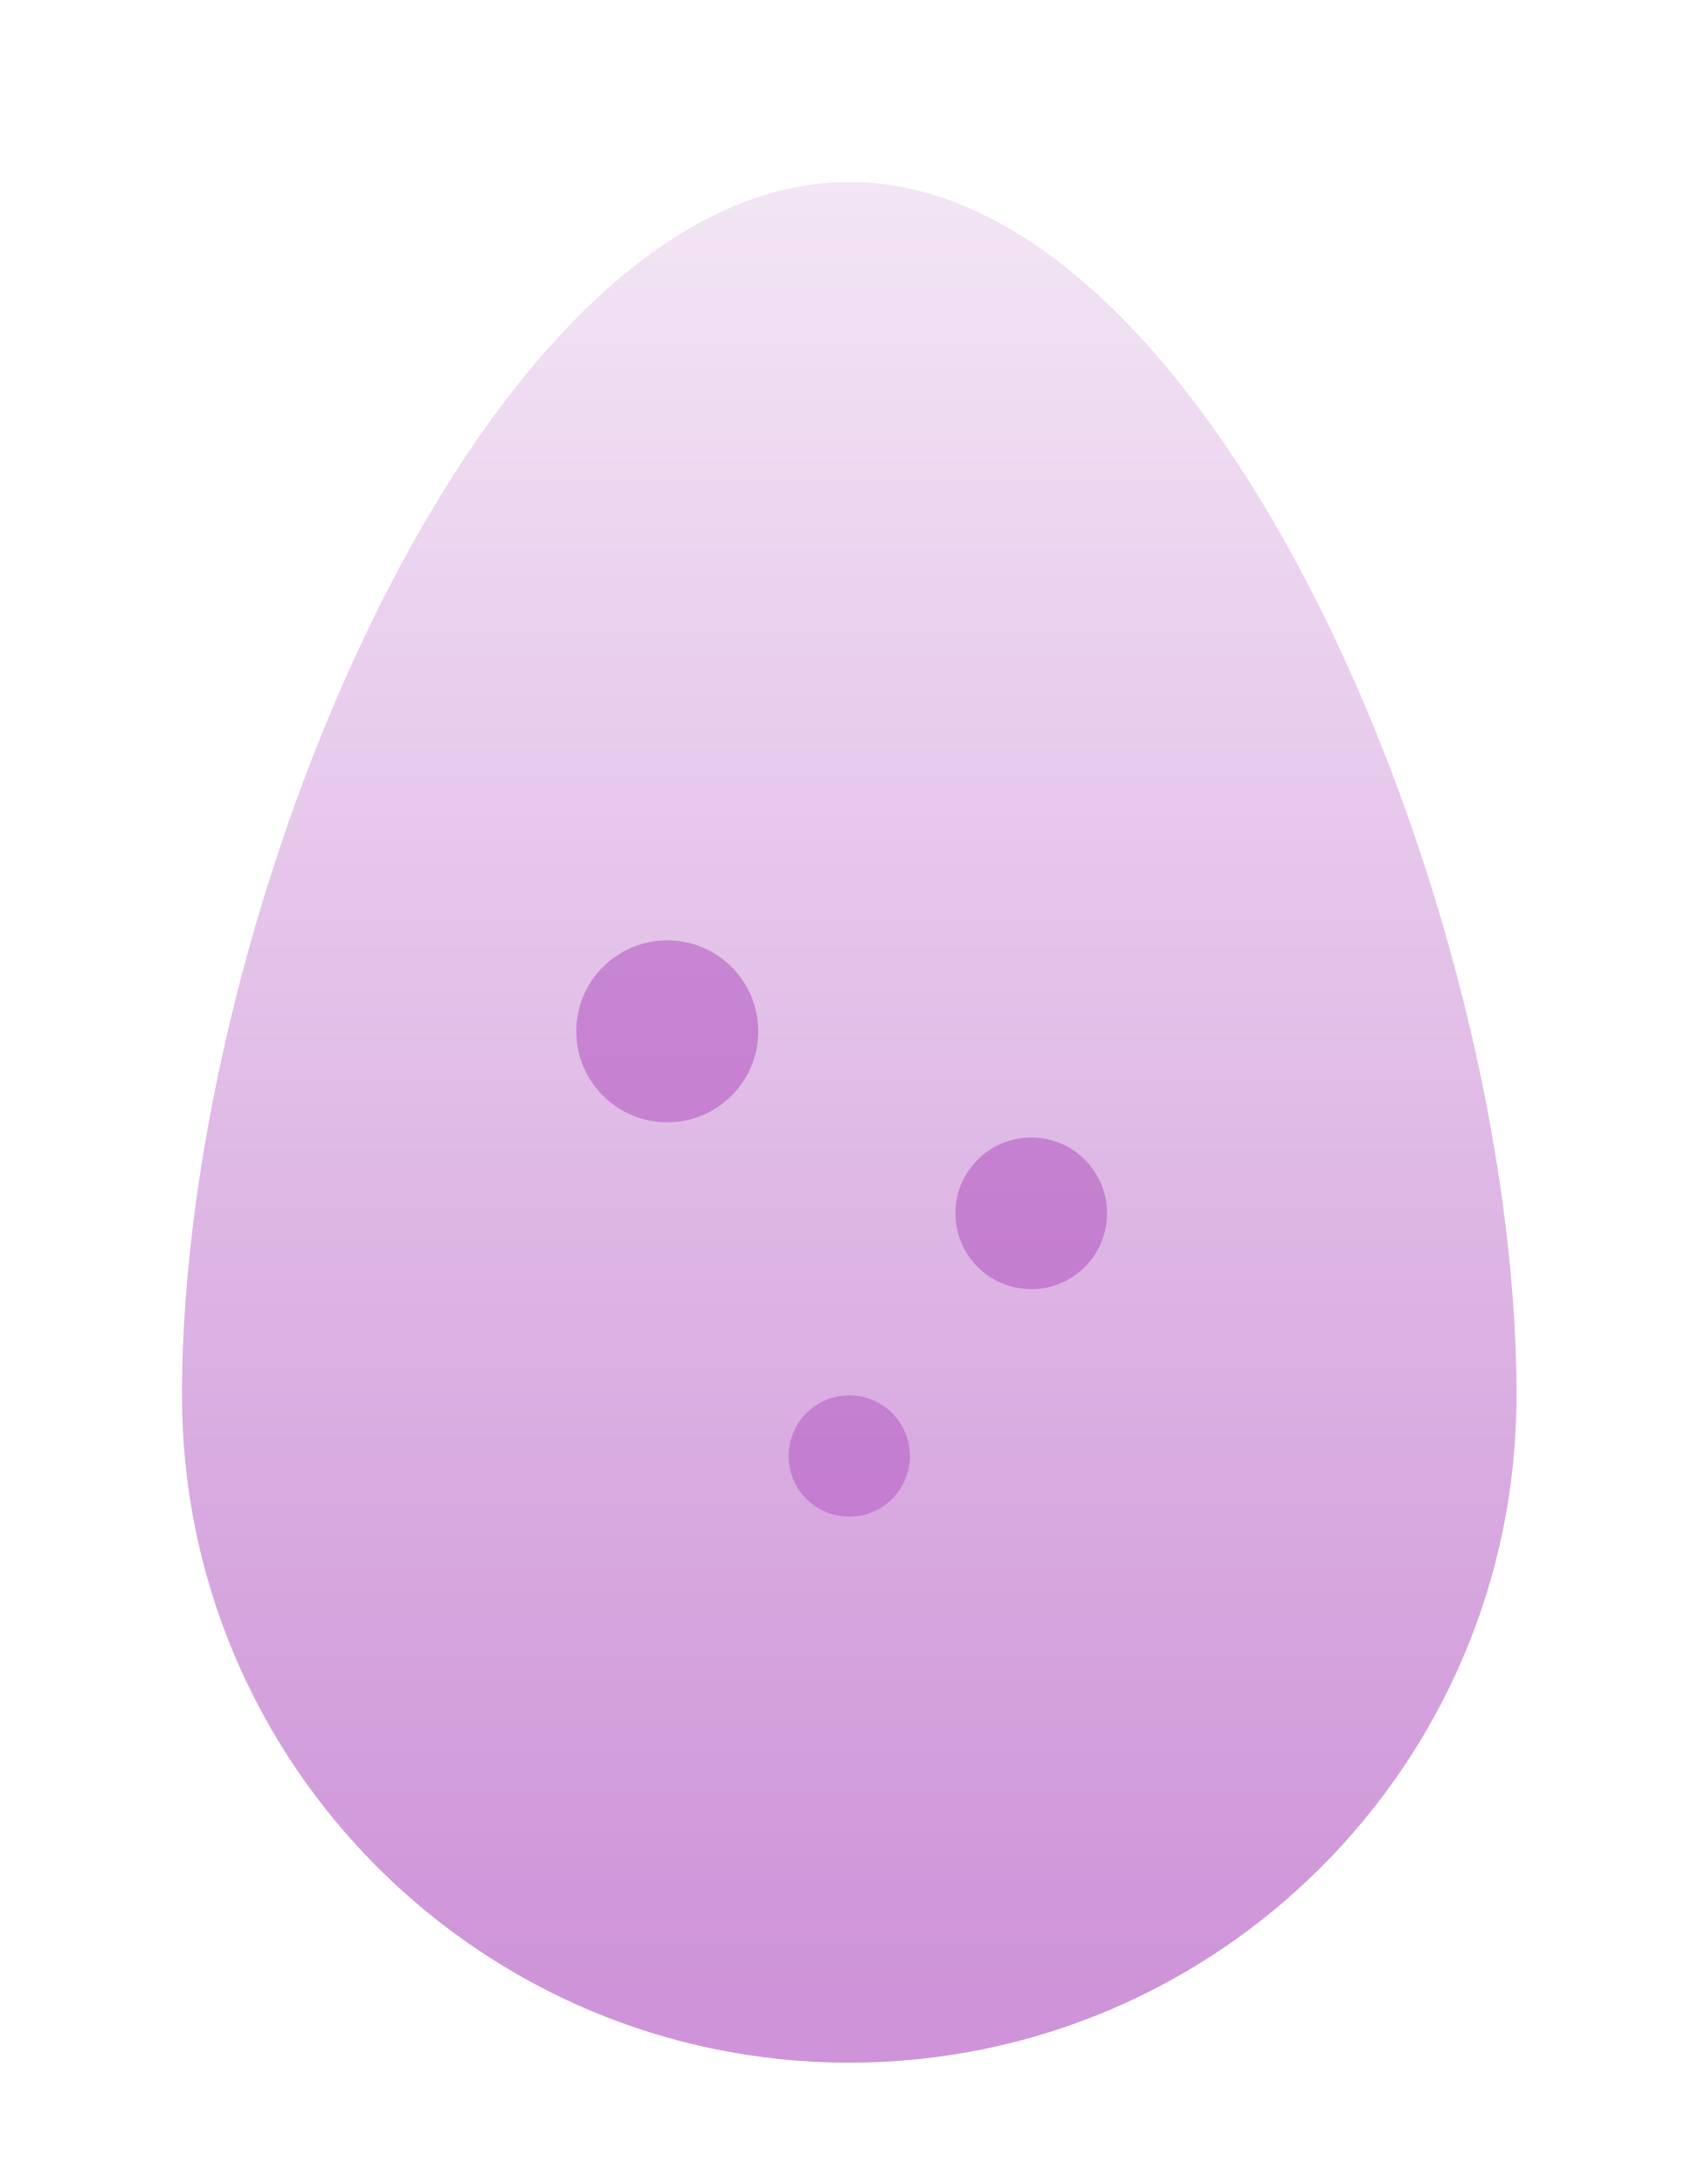
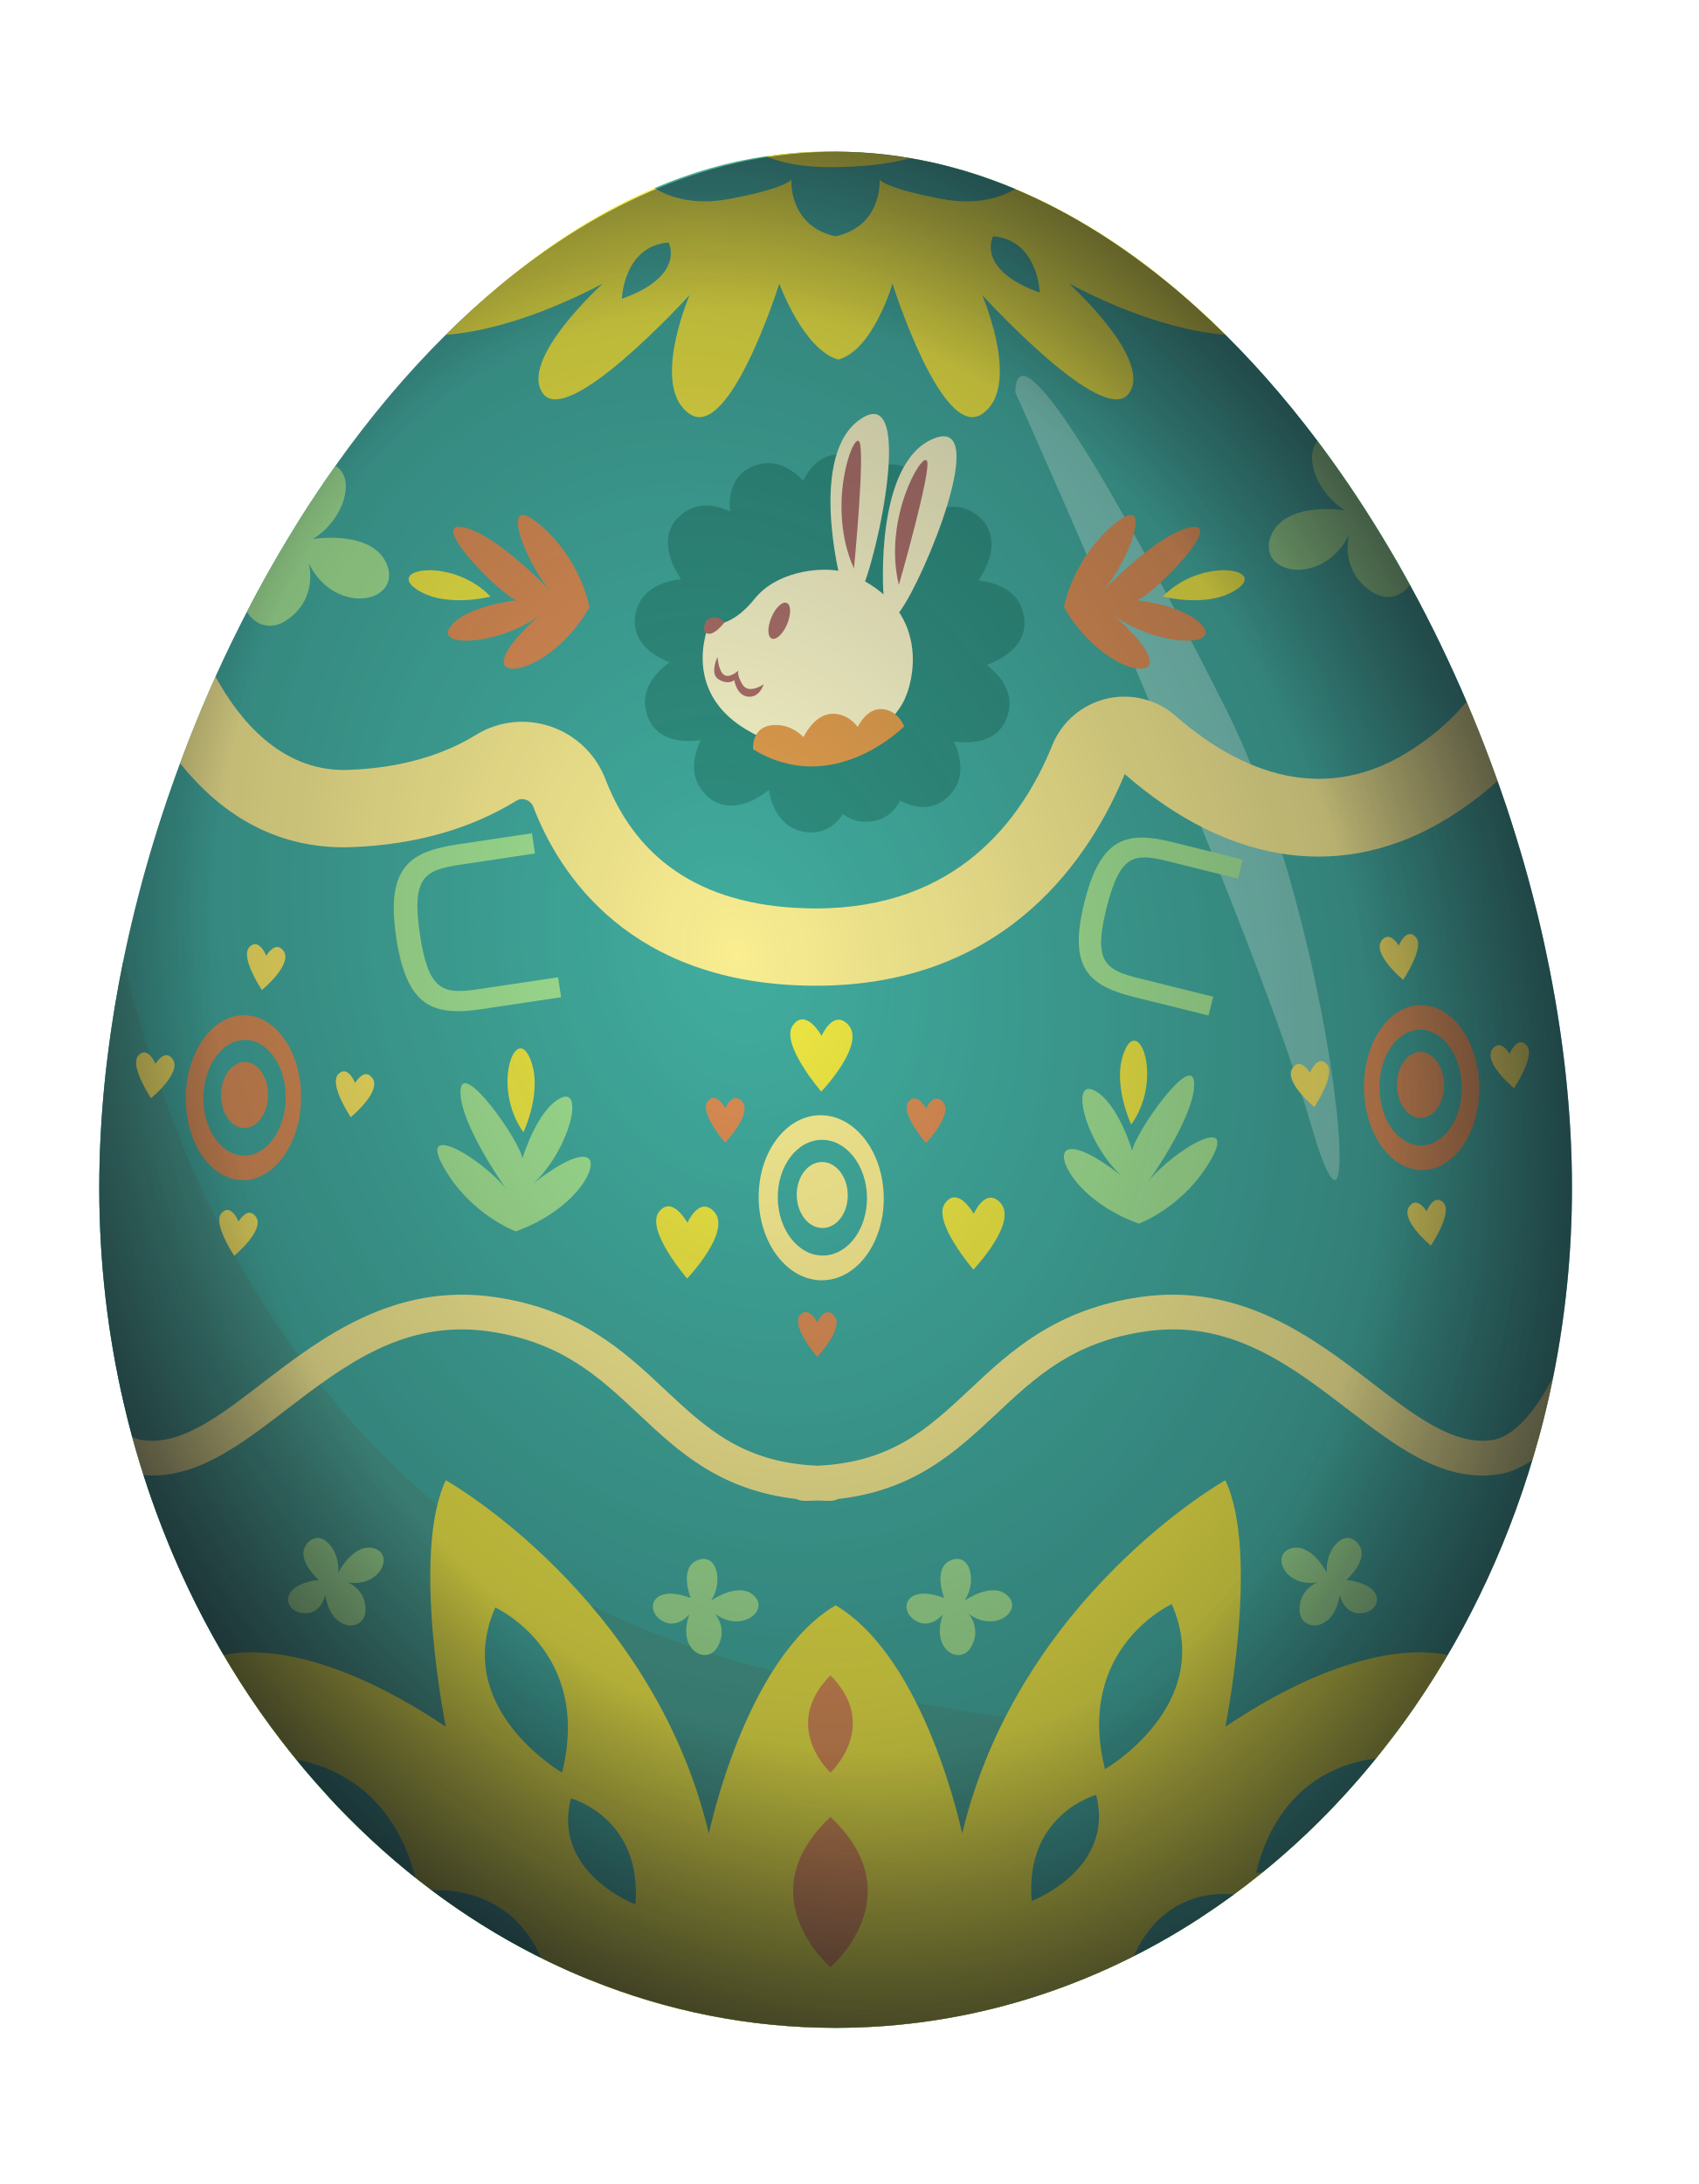
- <svg xmlns="http://www.w3.org/2000/svg" viewBox="0 0 56 72" fill="none">
+ <svg xmlns="http://www.w3.org/2000/svg" width="56" height="72" viewBox="0 0 56 72" fill="none">
+   <path d="M51.828 39.157C51.828 41.304 51.613 43.397 51.205 45.403C51.02 46.334 50.79 47.244 50.521 48.136C49.833 50.429 48.89 52.587 47.729 54.564C43.373 61.974 35.962 66.852 27.55 66.852C19.139 66.852 11.732 61.974 7.375 54.564C6.298 52.729 5.406 50.738 4.733 48.631C4.598 48.216 4.474 47.794 4.358 47.368C3.652 44.773 3.273 42.014 3.273 39.157C3.273 34.611 4.234 29.748 5.937 25.162C6.294 24.197 6.687 23.244 7.106 22.308C7.433 21.584 7.779 20.87 8.143 20.168C9.017 18.475 9.992 16.859 11.062 15.356C12.18 13.777 13.403 12.324 14.702 11.039C18.382 7.385 22.72 5.059 27.372 5.005C27.43 5.001 27.492 5.001 27.55 5.001C33.629 5.001 39.183 8.877 43.442 14.537C44.548 16.008 45.567 17.598 46.484 19.276C47.165 20.517 47.791 21.809 48.355 23.131C48.723 23.99 49.065 24.863 49.374 25.744C50.947 30.159 51.828 34.803 51.828 39.157Z" fill="#41AD9F" />
+   <path d="M46.674 56.227C46.557 56.395 46.441 56.559 46.324 56.722C46.12 57.003 45.913 57.279 45.698 57.552C44.468 59.136 43.078 60.555 41.556 61.782C40.93 62.288 40.275 62.764 39.605 63.201C39.605 63.205 39.598 63.209 39.598 63.209C36.049 65.527 31.936 66.852 27.55 66.852C24.711 66.852 21.992 66.299 19.463 65.276H19.459C18.993 65.09 18.535 64.886 18.083 64.668C15.659 63.496 13.439 61.891 11.495 59.929C11.252 59.689 11.011 59.438 10.786 59.183C8.685 56.901 6.953 54.2 5.679 51.194C5.61 51.03 5.544 50.87 5.479 50.706C5.046 49.632 4.671 48.518 4.358 47.372C4.259 47.004 4.165 46.629 4.077 46.251C3.553 43.99 3.273 41.614 3.273 39.161C3.273 37.981 3.339 36.78 3.462 35.572C3.488 35.321 3.517 35.073 3.55 34.822C3.677 33.77 3.852 32.718 4.067 31.666C6.13 40.22 11.404 51.368 24.868 54.924C35.405 57.709 42.302 57.385 46.674 56.227Z" fill="#47A08F" />
+   <path d="M33.476 12.936C33.476 12.936 41.269 30.291 43.209 37.028C45.149 43.765 44.104 30.706 40.417 23.368C36.73 16.034 33.509 10.614 33.476 12.933V12.936Z" fill="#7DCCBD" />
+   <path d="M33.673 20.005C33.378 19.288 32.512 19.164 32.257 19.142C32.908 18.166 32.814 17.326 32.049 16.871C31.543 16.569 30.979 16.743 30.641 16.904C30.717 16.055 30.353 15.488 29.622 15.335C29.279 15.262 28.974 15.357 28.723 15.498C28.588 15.316 28.402 15.156 28.151 15.065C27.456 14.822 26.852 15.098 26.48 15.844C26.233 15.582 25.72 15.16 25.09 15.291C24.358 15.444 23.994 16.012 24.071 16.86C23.736 16.7 23.172 16.529 22.662 16.827C21.898 17.278 21.803 18.119 22.455 19.098C22.2 19.12 21.337 19.244 21.039 19.961C20.719 20.74 21.086 21.439 22.073 21.839C21.88 21.97 21.163 22.523 21.276 23.309C21.392 24.139 22.058 24.547 23.099 24.401C22.968 24.674 22.68 25.421 23.11 26.014C23.623 26.724 24.453 26.749 25.349 26.043C25.396 26.345 25.589 27.117 26.277 27.36C26.884 27.575 27.419 27.386 27.794 26.84C27.976 26.975 28.198 27.077 28.464 27.087C29.017 27.113 29.44 26.869 29.673 26.396C30.382 26.76 31.016 26.64 31.438 26.058C31.867 25.464 31.58 24.718 31.449 24.445C32.49 24.591 33.156 24.183 33.272 23.353C33.374 22.629 32.774 22.105 32.53 21.923C33.593 21.53 33.997 20.813 33.665 20.008L33.673 20.005ZM22.171 21.872C22.171 21.872 22.171 21.894 22.175 21.908L22.153 21.868C22.153 21.868 22.164 21.868 22.167 21.872H22.171Z" fill="#2F9181" />
+   <path d="M27.976 18.905C27.34 18.643 25.672 18.745 24.875 19.746C24.078 20.747 23.376 20.587 23.376 20.587C23.376 20.587 22.211 23.211 25.378 24.423C27.059 25.067 28.97 24.522 29.745 23.211C30.142 22.538 30.761 20.045 27.98 18.905H27.976Z" fill="#FAF7C9" />
+   <path d="M29.127 19.564C29.127 19.564 28.821 15.287 30.761 14.468C32.701 13.649 30.491 19.04 29.672 20.153C28.854 21.267 29.127 19.564 29.127 19.564Z" fill="#FAF7C9" />
+   <path d="M23.288 20.449C23.288 20.449 23.092 20.802 23.321 20.885C23.55 20.969 23.885 20.518 23.885 20.518C23.885 20.518 23.663 20.201 23.288 20.449Z" fill="#AD7069" />
+   <path d="M23.66 21.653C23.66 21.653 23.376 22.221 23.707 22.407C24.042 22.592 24.209 22.418 24.209 22.418C24.209 22.418 24.278 22.927 24.664 22.967C25.05 23.007 25.177 22.56 25.177 22.56C25.177 22.56 24.682 22.909 24.475 22.56C24.267 22.21 24.351 22.101 24.351 22.101C24.351 22.101 24.067 22.374 23.874 22.25C23.685 22.127 23.656 21.65 23.656 21.65L23.66 21.653Z" fill="#AD7069" />
+   <path d="M29.636 19.284C29.636 19.284 30.728 15.476 30.561 15.189C30.393 14.901 29.105 17.129 29.636 19.284Z" fill="#AD7069" />
+   <path d="M25.953 20.572C25.818 20.896 25.592 21.111 25.447 21.052C25.301 20.994 25.297 20.681 25.432 20.357C25.567 20.033 25.792 19.819 25.938 19.877C26.084 19.935 26.087 20.248 25.953 20.572Z" fill="#AD7069" />
+   <path d="M27.707 19.109C27.707 19.109 26.63 14.96 28.391 13.802C30.149 12.645 28.956 18.348 28.351 19.593C27.747 20.838 27.707 19.109 27.707 19.109Z" fill="#FAF7C9" />
+   <path d="M28.155 18.741C28.155 18.741 28.54 14.8 28.322 14.549C28.107 14.294 27.241 16.721 28.155 18.741Z" fill="#AD7069" />
+   <path d="M24.828 24.696C24.828 24.696 24.77 23.99 25.432 23.91C26.091 23.83 26.491 24.303 26.491 24.303C26.491 24.303 26.819 23.589 27.383 23.535C27.947 23.477 28.279 23.968 28.279 23.968C28.279 23.968 28.562 23.338 29.087 23.378C29.614 23.415 29.811 23.946 29.811 23.946C29.811 23.946 27.467 26.326 24.828 24.7V24.696Z" fill="#E39F4D" />
+   <path d="M49.375 25.744C48.909 26.17 48.377 26.574 47.777 26.949C44.363 29.071 40.566 28.565 37.083 25.519C35.998 28.136 33.279 32.496 26.906 32.496H26.779C20.733 32.441 18.426 28.787 17.588 26.611C17.526 26.447 17.403 26.385 17.334 26.363C17.261 26.338 17.148 26.323 17.024 26.399C15.499 27.335 13.668 27.852 11.59 27.928C8.98 28.023 7.16 26.694 5.938 25.162C6.294 24.197 6.687 23.244 7.106 22.308C7.892 23.746 9.25 25.384 11.343 25.384C11.393 25.384 11.444 25.384 11.495 25.38C13.13 25.322 14.542 24.933 15.692 24.227C16.431 23.771 17.33 23.67 18.153 23.95C18.986 24.23 19.648 24.867 19.965 25.697C21.043 28.485 23.339 29.916 26.801 29.948H26.903C31.54 29.948 33.698 27.029 34.692 24.572C35.001 23.801 35.671 23.229 36.475 23.036C37.28 22.843 38.135 23.055 38.761 23.601C40.577 25.191 43.38 26.683 46.43 24.787C47.234 24.285 47.864 23.724 48.355 23.131C48.723 23.99 49.065 24.863 49.375 25.744Z" fill="#FAEE91" />
+   <path d="M51.206 45.402C51.02 46.334 50.791 47.244 50.521 48.136C50.157 48.387 49.757 48.562 49.316 48.616C47.54 48.838 46.041 47.692 44.457 46.476C42.539 45.009 40.563 43.488 37.771 43.892C35.38 44.238 34.153 45.388 32.85 46.611C31.525 47.848 30.168 49.126 27.638 49.417C27.558 49.453 27.467 49.479 27.369 49.479C27.223 49.479 27.085 49.472 26.946 49.468C26.804 49.472 26.666 49.479 26.52 49.479C26.422 49.479 26.338 49.453 26.255 49.417C23.725 49.126 22.364 47.848 21.043 46.607C19.743 45.388 18.513 44.238 16.122 43.892C13.334 43.488 11.35 45.009 9.435 46.476C7.899 47.655 6.447 48.769 4.733 48.631C4.598 48.216 4.474 47.794 4.358 47.368C4.485 47.426 4.613 47.466 4.74 47.481C5.992 47.637 7.222 46.691 8.653 45.592C10.578 44.117 12.97 42.279 16.307 42.76C19.103 43.164 20.595 44.565 21.913 45.803C23.285 47.087 24.482 48.209 26.946 48.321C29.41 48.209 30.604 47.087 31.977 45.803C33.294 44.565 34.79 43.164 37.582 42.76C40.919 42.279 43.314 44.117 45.24 45.592C46.667 46.691 47.908 47.637 49.156 47.481C49.928 47.386 50.645 46.483 51.206 45.402Z" fill="#FAEE91" />
+   <path d="M13.845 30.804C13.559 28.896 14.011 28.681 15.186 28.505L17.638 28.137L17.538 27.469L15.086 27.837C13.476 28.078 12.72 28.616 13.065 30.915C13.409 33.214 14.289 33.507 15.898 33.266L18.5 32.876L18.401 32.218L15.799 32.607C14.624 32.783 14.129 32.707 13.844 30.803L13.845 30.804Z" fill="#A3E593" />
+   <path d="M36.482 29.937C36.928 28.144 37.407 28.119 38.512 28.393L40.818 28.967L40.974 28.338L38.668 27.765C37.154 27.389 36.288 27.588 35.751 29.75C35.213 31.912 35.885 32.494 37.398 32.87L39.845 33.478L39.999 32.859L37.552 32.251C36.447 31.976 36.036 31.727 36.481 29.936L36.482 29.937Z" fill="#A3E593" />
+   <path d="M37.203 12.99C36.362 14.053 32.595 9.955 32.384 9.729C32.482 9.966 33.643 12.797 32.377 13.649C31.059 14.541 29.425 9.35 29.425 9.35C29.425 9.35 28.795 11.534 27.641 11.855C26.488 11.534 25.694 9.35 25.694 9.35C25.694 9.35 24.06 14.541 22.742 13.649C21.476 12.797 22.637 9.966 22.735 9.729C22.524 9.955 18.757 14.053 17.916 12.99C17.053 11.898 19.874 9.35 19.874 9.35C17.519 10.581 15.783 10.952 14.702 11.039C16.791 8.965 19.084 7.261 21.581 6.202C23.481 5.39 25.501 4.95 27.641 5.005C29.683 5.023 31.631 5.456 33.476 6.228C35.98 7.268 38.299 8.935 40.417 11.039C39.336 10.952 37.6 10.581 35.245 9.35C35.245 9.35 38.066 11.898 37.203 12.99Z" fill="#F1EA43" />
+   <path d="M19.434 20.019C19.434 20.019 19.168 18.425 17.756 17.26C16.343 16.095 17.425 18.858 18.309 19.637C18.309 19.637 16.365 17.569 15.241 17.376C14.116 17.183 16.493 19.615 17.035 19.79C17.035 19.79 15.364 19.961 14.844 20.663C14.323 21.366 16.445 21.271 17.781 20.299C17.781 20.299 16.569 21.318 16.609 21.846C16.649 22.374 18.342 21.893 19.437 20.019H19.434Z" fill="#DF8F54" />
+   <path d="M16.173 19.666C16.173 19.666 14.64 20.073 13.701 19.404C12.762 18.734 14.928 18.374 16.173 19.666Z" fill="#F1EA43" />
+   <path d="M35.081 20.019C35.081 20.019 35.347 18.425 36.759 17.26C38.171 16.095 37.09 18.858 36.206 19.637C36.206 19.637 38.15 17.569 39.274 17.376C40.399 17.183 38.022 19.615 37.48 19.79C37.48 19.79 39.151 19.961 39.671 20.663C40.191 21.366 38.069 21.271 36.734 20.299C36.734 20.299 37.946 21.318 37.906 21.846C37.866 22.374 36.173 21.893 35.078 20.019H35.081Z" fill="#DF8F54" />
+   <path d="M38.339 19.666C38.339 19.666 39.871 20.073 40.81 19.404C41.749 18.734 39.584 18.374 38.339 19.666Z" fill="#F1EA43" />
+   <path d="M10.181 18.578C10.207 18.68 10.469 19.761 9.439 20.452C8.937 20.791 8.405 20.616 8.143 20.168C9.017 18.476 9.992 16.86 11.062 15.356C11.768 15.786 11.306 17.18 10.309 17.77C10.309 17.77 12.336 17.438 12.773 18.654C13.206 19.87 11.062 20.321 10.181 18.578Z" fill="#A3E593" />
+   <path d="M46.485 19.276C46.212 19.68 45.699 19.826 45.218 19.502C44.192 18.814 44.454 17.737 44.479 17.631C43.595 19.375 41.455 18.923 41.888 17.708C42.321 16.492 44.348 16.823 44.348 16.823C43.442 16.284 42.972 15.072 43.442 14.537C44.548 16.008 45.568 17.598 46.485 19.276Z" fill="#A3E593" />
+   <path d="M47.729 54.564C47.02 55.769 46.23 56.908 45.364 57.971C44.235 59.365 42.983 60.624 41.626 61.727C41.312 61.982 40.996 62.226 40.672 62.459C39.631 63.227 38.532 63.907 37.382 64.486C34.379 66.007 31.048 66.852 27.55 66.852C24.053 66.852 20.817 66.029 17.843 64.552C16.58 63.922 15.375 63.176 14.236 62.32C14.054 62.186 13.872 62.044 13.694 61.898H13.69C12.26 60.763 10.95 59.463 9.77 58.011C8.893 56.937 8.089 55.787 7.372 54.564C8.056 54.404 10.527 54.127 14.698 56.926C14.698 56.926 13.545 51.226 14.698 48.799C14.698 48.799 21.498 52.62 23.372 60.446C23.372 60.446 24.566 54.684 27.55 52.922C30.532 54.684 31.722 60.446 31.722 60.446C33.6 52.62 40.399 48.799 40.399 48.799C41.549 51.226 40.399 56.926 40.399 56.926C44.581 54.124 47.045 54.404 47.729 54.564Z" fill="#F1EA43" />
+   <path d="M33.476 6.228C33.047 6.483 32.257 6.781 31.081 6.563C29.185 6.213 29.003 5.926 29.003 5.926V5.984C29.003 6.264 28.923 7.491 27.551 7.789H27.543C25.993 7.451 26.091 5.926 26.091 5.926C26.091 5.926 25.909 6.213 24.016 6.563C22.804 6.785 22.004 6.464 21.581 6.202C22.764 5.697 23.991 5.336 25.265 5.151C26.04 5.034 26.834 4.983 27.642 5.005C28.439 5.012 29.225 5.085 29.997 5.216C31.194 5.413 32.355 5.758 33.476 6.228Z" fill="#41AD9F" />
+   <path d="M29.996 5.216C29.545 5.343 28.802 5.485 27.7 5.507C26.338 5.54 25.607 5.311 25.265 5.151C26.04 5.034 26.833 4.983 27.641 5.005C28.439 5.012 29.225 5.085 29.996 5.216Z" fill="#F1EA43" />
+   <path d="M20.504 9.849C20.504 9.849 20.555 8.113 22.044 7.993C22.044 7.993 22.633 9.092 20.504 9.849Z" fill="#41AD9F" />
+   <path d="M34.28 9.646C34.28 9.646 34.23 7.909 32.741 7.789C32.741 7.789 32.151 8.885 34.28 9.646Z" fill="#41AD9F" />
+   <path d="M18.531 58.437C18.531 58.437 14.869 56.326 16.329 52.995C16.329 52.995 19.528 54.444 18.531 58.437Z" fill="#41AD9F" />
+   <path d="M27.03 36.766C25.891 36.784 24.988 38.018 25.014 39.521C25.039 41.024 25.982 42.225 27.121 42.207C28.26 42.189 29.163 40.955 29.137 39.452C29.112 37.949 28.169 36.747 27.03 36.766ZM27.146 41.392C26.335 41.406 25.662 40.562 25.643 39.51C25.625 38.458 26.269 37.592 27.081 37.577C27.893 37.563 28.566 38.407 28.584 39.459C28.602 40.511 27.958 41.377 27.146 41.392Z" fill="#FAEE91" />
+   <path d="M27.951 39.382C27.962 39.983 27.594 40.478 27.128 40.485C26.662 40.492 26.28 40.012 26.269 39.411C26.258 38.811 26.626 38.316 27.092 38.308C27.558 38.301 27.94 38.782 27.951 39.382Z" fill="#FAEE91" />
+   <path d="M27.088 34.148C27.088 34.148 27.467 33.271 27.954 33.77C28.581 34.41 27.077 35.986 27.077 35.986C27.077 35.986 25.712 34.407 26.138 33.806C26.568 33.206 27.088 34.148 27.088 34.148Z" fill="#F1EA43" />
+   <path d="M32.104 40.016C32.104 40.016 32.482 39.138 32.97 39.637C33.596 40.278 32.093 41.854 32.093 41.854C32.093 41.854 30.728 40.274 31.154 39.673C31.583 39.073 32.104 40.016 32.104 40.016Z" fill="#F1EA43" />
+   <path d="M22.666 40.311C22.666 40.311 23.044 39.434 23.532 39.932C24.158 40.573 22.655 42.149 22.655 42.149C22.655 42.149 21.29 40.569 21.716 39.969C22.145 39.368 22.666 40.311 22.666 40.311Z" fill="#F1EA43" />
+   <path d="M30.535 36.547C30.535 36.547 30.768 36.001 31.074 36.311C31.463 36.707 30.528 37.687 30.528 37.687C30.528 37.687 29.68 36.704 29.946 36.333C30.211 35.961 30.535 36.544 30.535 36.544V36.547Z" fill="#DF8F54" />
+   <path d="M23.914 36.533C23.914 36.533 24.147 35.987 24.453 36.296C24.843 36.693 23.907 37.672 23.907 37.672C23.907 37.672 23.059 36.689 23.325 36.318C23.59 35.947 23.914 36.529 23.914 36.529V36.533Z" fill="#DF8F54" />
+   <path d="M26.95 43.59C26.95 43.59 27.183 43.044 27.489 43.358C27.878 43.754 26.943 44.733 26.943 44.733C26.943 44.733 26.095 43.751 26.36 43.379C26.626 43.008 26.95 43.59 26.95 43.59Z" fill="#DF8F54" />
+   <path d="M8.063 33.468C7.015 33.454 6.145 34.662 6.127 36.162C6.105 37.665 6.942 38.891 7.99 38.906C9.039 38.92 9.908 37.712 9.927 36.212C9.945 34.713 9.111 33.483 8.063 33.468ZM8.038 38.098C7.288 38.087 6.695 37.224 6.705 36.172C6.716 35.121 7.339 34.273 8.089 34.283C8.838 34.294 9.432 35.157 9.421 36.209C9.406 37.261 8.787 38.109 8.038 38.098Z" fill="#DF8F54" />
+   <path d="M8.838 36.11C8.831 36.711 8.478 37.195 8.049 37.188C7.619 37.18 7.281 36.689 7.288 36.088C7.295 35.488 7.648 35.004 8.078 35.011C8.507 35.018 8.846 35.51 8.838 36.11Z" fill="#DF8F54" />
+   <path d="M11.71 35.699C11.71 35.699 12.008 35.186 12.271 35.532C12.609 35.972 11.564 36.831 11.564 36.831C11.564 36.831 10.84 35.754 11.149 35.419C11.459 35.08 11.71 35.703 11.71 35.703V35.699Z" fill="#FEEA62" />
+   <path d="M7.867 40.267C7.867 40.267 8.165 39.754 8.427 40.1C8.766 40.54 7.721 41.399 7.721 41.399C7.721 41.399 6.997 40.322 7.306 39.987C7.616 39.652 7.867 40.271 7.867 40.271V40.267Z" fill="#FEEA62" />
+   <path d="M8.78 31.506C8.78 31.506 9.079 30.993 9.341 31.339C9.679 31.779 8.635 32.638 8.635 32.638C8.635 32.638 7.91 31.561 8.22 31.226C8.529 30.891 8.78 31.51 8.78 31.51V31.506Z" fill="#FEEA62" />
+   <path d="M5.126 35.073C5.126 35.073 5.424 34.56 5.686 34.906C6.025 35.346 4.98 36.205 4.98 36.205C4.98 36.205 4.256 35.128 4.565 34.793C4.875 34.458 5.126 35.077 5.126 35.077V35.073Z" fill="#FEEA62" />
+   <path d="M44.971 35.881C44.992 37.384 45.859 38.589 46.907 38.574C47.955 38.56 48.792 37.33 48.77 35.83C48.749 34.327 47.882 33.122 46.834 33.137C45.786 33.151 44.949 34.381 44.971 35.881ZM45.48 35.874C45.465 34.822 46.062 33.959 46.812 33.948C47.562 33.937 48.181 34.785 48.195 35.837C48.21 36.889 47.613 37.752 46.863 37.763C46.113 37.774 45.495 36.926 45.48 35.874Z" fill="#DF8F54" />
+   <path d="M46.059 35.779C46.066 36.38 46.419 36.864 46.849 36.857C47.278 36.849 47.617 36.358 47.609 35.757C47.602 35.157 47.249 34.673 46.82 34.68C46.39 34.687 46.052 35.179 46.059 35.779Z" fill="#DF8F54" />
+   <path d="M43.187 35.364C43.187 35.364 42.888 34.851 42.626 35.197C42.288 35.637 43.333 36.496 43.333 36.496C43.333 36.496 44.057 35.419 43.747 35.084C43.438 34.745 43.187 35.368 43.187 35.368V35.364Z" fill="#FEEA62" />
+   <path d="M47.031 39.932C47.031 39.932 46.732 39.419 46.47 39.765C46.132 40.205 47.176 41.064 47.176 41.064C47.176 41.064 47.901 39.987 47.591 39.652C47.282 39.317 47.031 39.936 47.031 39.936V39.932Z" fill="#FEEA62" />
+   <path d="M46.117 31.171C46.117 31.171 45.819 30.658 45.556 31.003C45.218 31.444 46.263 32.303 46.263 32.303C46.263 32.303 46.987 31.226 46.678 30.891C46.368 30.556 46.117 31.174 46.117 31.174V31.171Z" fill="#FEEA62" />
+   <path d="M49.771 34.742C49.771 34.742 49.473 34.228 49.211 34.574C48.872 35.015 49.917 35.874 49.917 35.874C49.917 35.874 50.641 34.796 50.332 34.461C50.023 34.123 49.771 34.745 49.771 34.745V34.742Z" fill="#FEEA62" />
+   <path d="M17.006 40.595C17.006 40.595 15.488 40.041 14.604 38.436C13.719 36.831 16.234 38.407 16.838 39.415C16.838 39.415 15.164 37.122 15.182 35.983C15.201 34.844 17.151 37.625 17.224 38.192C17.224 38.192 17.701 36.584 18.487 36.198C19.273 35.816 18.789 37.887 17.588 39.015C17.588 39.015 18.811 38.01 19.324 38.149C19.838 38.287 19.052 39.859 17.006 40.595Z" fill="#A3E593" />
+   <path d="M17.257 37.326C17.257 37.326 17.942 35.896 17.454 34.847C16.97 33.803 16.213 35.863 17.257 37.326Z" fill="#F1EA43" />
+   <path d="M37.549 40.34C37.549 40.34 39.067 39.786 39.951 38.181C40.836 36.58 38.321 38.152 37.716 39.16C37.716 39.16 39.391 36.867 39.373 35.728C39.354 34.589 37.403 37.37 37.331 37.938C37.331 37.938 36.854 36.329 36.068 35.943C35.281 35.561 35.766 37.632 36.967 38.76C36.967 38.76 35.744 37.755 35.23 37.894C34.717 38.032 35.503 39.605 37.549 40.34Z" fill="#A3E593" />
+   <path d="M37.298 37.071C37.298 37.071 36.613 35.641 37.101 34.592C37.585 33.548 38.342 35.608 37.298 37.071Z" fill="#F1EA43" />
+   <path d="M27.38 55.23C25.72 56.912 27.38 58.437 27.38 58.437C27.38 58.437 29.039 56.912 27.38 55.23Z" fill="#DF8F54" />
+   <path d="M27.38 59.9C24.613 62.498 27.38 64.85 27.38 64.85C27.38 64.85 30.146 62.498 27.38 59.9Z" fill="#DF8F54" />
+   <path d="M20.948 62.783C20.948 62.783 18.192 61.742 18.822 59.285C18.822 59.285 21.184 59.922 20.948 62.783Z" fill="#41AD9F" />
+   <path d="M13.69 61.898C12.26 60.763 10.95 59.463 9.77 58.011C10.778 58.189 12.944 58.921 13.69 61.898Z" fill="#41AD9F" />
+   <path d="M17.843 64.551C16.58 63.922 15.376 63.175 14.236 62.32C14.775 62.287 16.868 62.313 17.843 64.551Z" fill="#41AD9F" />
+   <path d="M36.431 58.324C36.431 58.324 40.093 56.213 38.633 52.883C38.633 52.883 35.434 54.331 36.431 58.324Z" fill="#41AD9F" />
+   <path d="M34.015 62.67C34.015 62.67 36.77 61.629 36.14 59.172C36.14 59.172 33.778 59.809 34.015 62.67Z" fill="#41AD9F" />
+   <path d="M45.363 57.971C44.235 59.365 42.983 60.624 41.625 61.727C41.487 61.742 41.411 61.745 41.411 61.745C42.15 58.699 44.355 58.087 45.363 57.971Z" fill="#41AD9F" />
+   <path d="M40.672 62.459C39.631 63.227 38.532 63.907 37.381 64.486C38.335 62.368 40.129 62.397 40.672 62.459Z" fill="#41AD9F" />
+   <path d="M10.505 52.082C10.505 52.082 9.687 51.372 10.142 50.866C10.597 50.357 11.223 51.121 11.15 51.846C11.15 51.846 11.663 50.844 12.34 51.048C13.017 51.252 12.518 52.348 11.459 52.166C11.459 52.166 12.078 52.388 12.049 53.101C12.02 53.815 10.895 53.822 10.727 52.573C10.727 52.573 10.593 53.265 9.963 53.178C9.333 53.087 9.195 52.242 10.505 52.086V52.082Z" fill="#A3E593" />
+   <path d="M22.768 52.675C22.768 52.675 22.371 51.667 23.008 51.43C23.649 51.19 23.849 52.158 23.445 52.766C23.445 52.766 24.366 52.118 24.868 52.613C25.374 53.108 24.424 53.847 23.569 53.196C23.569 53.196 24.012 53.68 23.656 54.298C23.299 54.917 22.298 54.4 22.731 53.218C22.731 53.218 22.291 53.767 21.774 53.396C21.257 53.025 21.53 52.213 22.761 52.679L22.768 52.675Z" fill="#A3E593" />
+   <path d="M31.128 52.675C31.128 52.675 30.732 51.667 31.369 51.43C32.009 51.19 32.209 52.158 31.805 52.766C31.805 52.766 32.726 52.118 33.228 52.613C33.734 53.108 32.784 53.847 31.929 53.196C31.929 53.196 32.373 53.68 32.016 54.298C31.66 54.917 30.659 54.4 31.092 53.218C31.092 53.218 30.651 53.767 30.135 53.396C29.618 53.025 29.891 52.213 31.121 52.679L31.128 52.675Z" fill="#A3E593" />
+   <path d="M44.392 52.082C44.392 52.082 45.211 51.372 44.756 50.866C44.301 50.357 43.675 51.121 43.747 51.846C43.747 51.846 43.234 50.844 42.557 51.048C41.88 51.252 42.379 52.348 43.438 52.166C43.438 52.166 42.819 52.388 42.848 53.101C42.877 53.815 44.002 53.822 44.17 52.573C44.17 52.573 44.304 53.265 44.934 53.178C45.564 53.087 45.702 52.242 44.392 52.086V52.082Z" fill="#A3E593" />
+   <path d="M51.828 39.159C51.828 40.204 51.777 41.234 51.678 42.246C51.646 42.57 51.609 42.89 51.569 43.21C51.409 44.47 51.172 45.704 50.867 46.901C50.827 47.058 50.787 47.214 50.743 47.367C49.859 50.614 48.468 53.609 46.674 56.226C46.557 56.394 46.441 56.557 46.324 56.721C46.12 57.002 45.913 57.278 45.698 57.551C44.468 59.134 43.078 60.554 41.556 61.781C40.93 62.286 40.275 62.763 39.605 63.2L39.598 63.207C36.049 65.526 31.936 66.851 27.55 66.851C24.711 66.851 21.992 66.297 19.463 65.275H19.459C18.993 65.089 18.535 64.885 18.083 64.667C15.659 63.495 13.439 61.89 11.495 59.928C11.252 59.688 11.011 59.437 10.786 59.182C8.685 56.9 6.953 54.199 5.679 51.192C5.61 51.029 5.544 50.868 5.479 50.705C5.046 49.631 4.671 48.517 4.358 47.371C4.259 47.003 4.165 46.628 4.077 46.25C3.553 43.989 3.273 41.612 3.273 39.159C3.273 37.98 3.339 36.779 3.462 35.571C3.488 35.319 3.517 35.072 3.55 34.821C3.677 33.769 3.852 32.717 4.067 31.665C4.176 31.126 4.299 30.588 4.431 30.049C4.529 29.656 4.631 29.266 4.736 28.873C4.754 28.811 4.769 28.753 4.787 28.691C5.082 27.643 5.413 26.602 5.788 25.572C6.323 24.072 6.942 22.602 7.63 21.179C7.706 21.03 7.779 20.88 7.852 20.731C8.387 19.661 8.962 18.616 9.577 17.612C9.752 17.321 9.93 17.037 10.112 16.753C11.954 13.899 14.105 11.38 16.482 9.411C19.801 6.667 23.565 5 27.55 5C31.878 5 35.94 6.965 39.456 10.143C40.715 11.279 41.902 12.567 43.008 13.979C43.223 14.252 43.434 14.533 43.645 14.816C44.392 15.828 45.098 16.898 45.76 18.012C45.851 18.165 45.938 18.314 46.029 18.467C47.405 20.858 48.577 23.439 49.498 26.096C49.618 26.435 49.731 26.773 49.837 27.115C50.248 28.393 50.597 29.681 50.885 30.977C50.921 31.141 50.958 31.308 50.99 31.472C51.536 34.064 51.828 36.662 51.828 39.159Z" fill="url(#paint0_radial_1097_1446)" />
+   <path d="M51.828 39.159C51.828 40.204 51.777 41.234 51.678 42.246C51.646 42.57 51.609 42.89 51.569 43.21C51.409 44.47 51.172 45.704 50.867 46.901C50.827 47.058 50.787 47.214 50.743 47.367C49.859 50.614 48.468 53.609 46.674 56.226C46.557 56.394 46.441 56.557 46.324 56.721C46.12 57.002 45.913 57.278 45.698 57.551C44.468 59.134 43.078 60.554 41.556 61.781C40.93 62.286 40.275 62.763 39.605 63.2L39.598 63.207C36.049 65.526 31.936 66.851 27.55 66.851C24.711 66.851 21.992 66.297 19.463 65.275H19.459C18.993 65.089 18.535 64.885 18.083 64.667C15.659 63.495 13.439 61.89 11.495 59.928C11.252 59.688 11.011 59.437 10.786 59.182C8.685 56.9 6.953 54.199 5.679 51.192C5.61 51.029 5.544 50.868 5.479 50.705C5.046 49.631 4.671 48.517 4.358 47.371C4.259 47.003 4.165 46.628 4.077 46.25C3.553 43.989 3.273 41.612 3.273 39.159C3.273 37.98 3.339 36.779 3.462 35.571C3.488 35.319 3.517 35.072 3.55 34.821C3.677 33.769 3.852 32.717 4.067 31.665C4.176 31.126 4.299 30.588 4.431 30.049C4.529 29.656 4.631 29.266 4.736 28.873C4.754 28.811 4.769 28.753 4.787 28.691C5.082 27.643 5.413 26.602 5.788 25.572C6.323 24.072 6.942 22.602 7.63 21.179C7.706 21.03 7.779 20.88 7.852 20.731C8.387 19.661 8.962 18.616 9.577 17.612C9.752 17.321 9.93 17.037 10.112 16.753C11.954 13.899 14.105 11.38 16.482 9.411C19.801 6.667 23.565 5 27.55 5C31.878 5 35.94 6.965 39.456 10.143C40.715 11.279 41.902 12.567 43.008 13.979C43.223 14.252 43.434 14.533 43.645 14.816C44.392 15.828 45.098 16.898 45.76 18.012C45.851 18.165 45.938 18.314 46.029 18.467C47.405 20.858 48.577 23.439 49.498 26.096C49.618 26.435 49.731 26.773 49.837 27.115C50.248 28.393 50.597 29.681 50.885 30.977C50.921 31.141 50.958 31.308 50.99 31.472C51.536 34.064 51.828 36.662 51.828 39.159Z" fill="url(#paint1_radial_1097_1446)" />
  <defs>
-     <linearGradient id="g4" x1="28" y1="6" x2="28" y2="66" gradientUnits="userSpaceOnUse">
-       <stop stop-color="#F3E5F5" />
-       <stop offset="1" stop-color="#CE93D8" />
-     </linearGradient>
+     <radialGradient id="paint0_radial_1097_1446" cx="0" cy="0" r="1" gradientUnits="userSpaceOnUse" gradientTransform="translate(24.2731 31.5) rotate(73.791) scale(44.78 35.1536)">
+       <stop stop-color="#11151C" stop-opacity="0" />
+       <stop offset="1" stop-color="#11151C" stop-opacity="0.5" />
+     </radialGradient>
+     <radialGradient id="paint1_radial_1097_1446" cx="0" cy="0" r="1" gradientUnits="userSpaceOnUse" gradientTransform="translate(26.2731 34) rotate(75.2564) scale(39.2938 30.8468)">
+       <stop offset="0.609" stop-color="#11151C" stop-opacity="0" />
+       <stop offset="1" stop-color="#11151C" />
+     </radialGradient>
  </defs>
-   <path fill="url(#g4)" d="M28 6c12 0 22 24 22 40a22 22 0 1 1-44 0C6 30 16 6 28 6Z" />
-   <circle cx="22" cy="34" r="3" fill="#AB47BC" opacity=".5" />
-   <circle cx="34" cy="40" r="2.5" fill="#AB47BC" opacity=".5" />
-   <circle cx="28" cy="48" r="2" fill="#AB47BC" opacity=".45" />
</svg>
